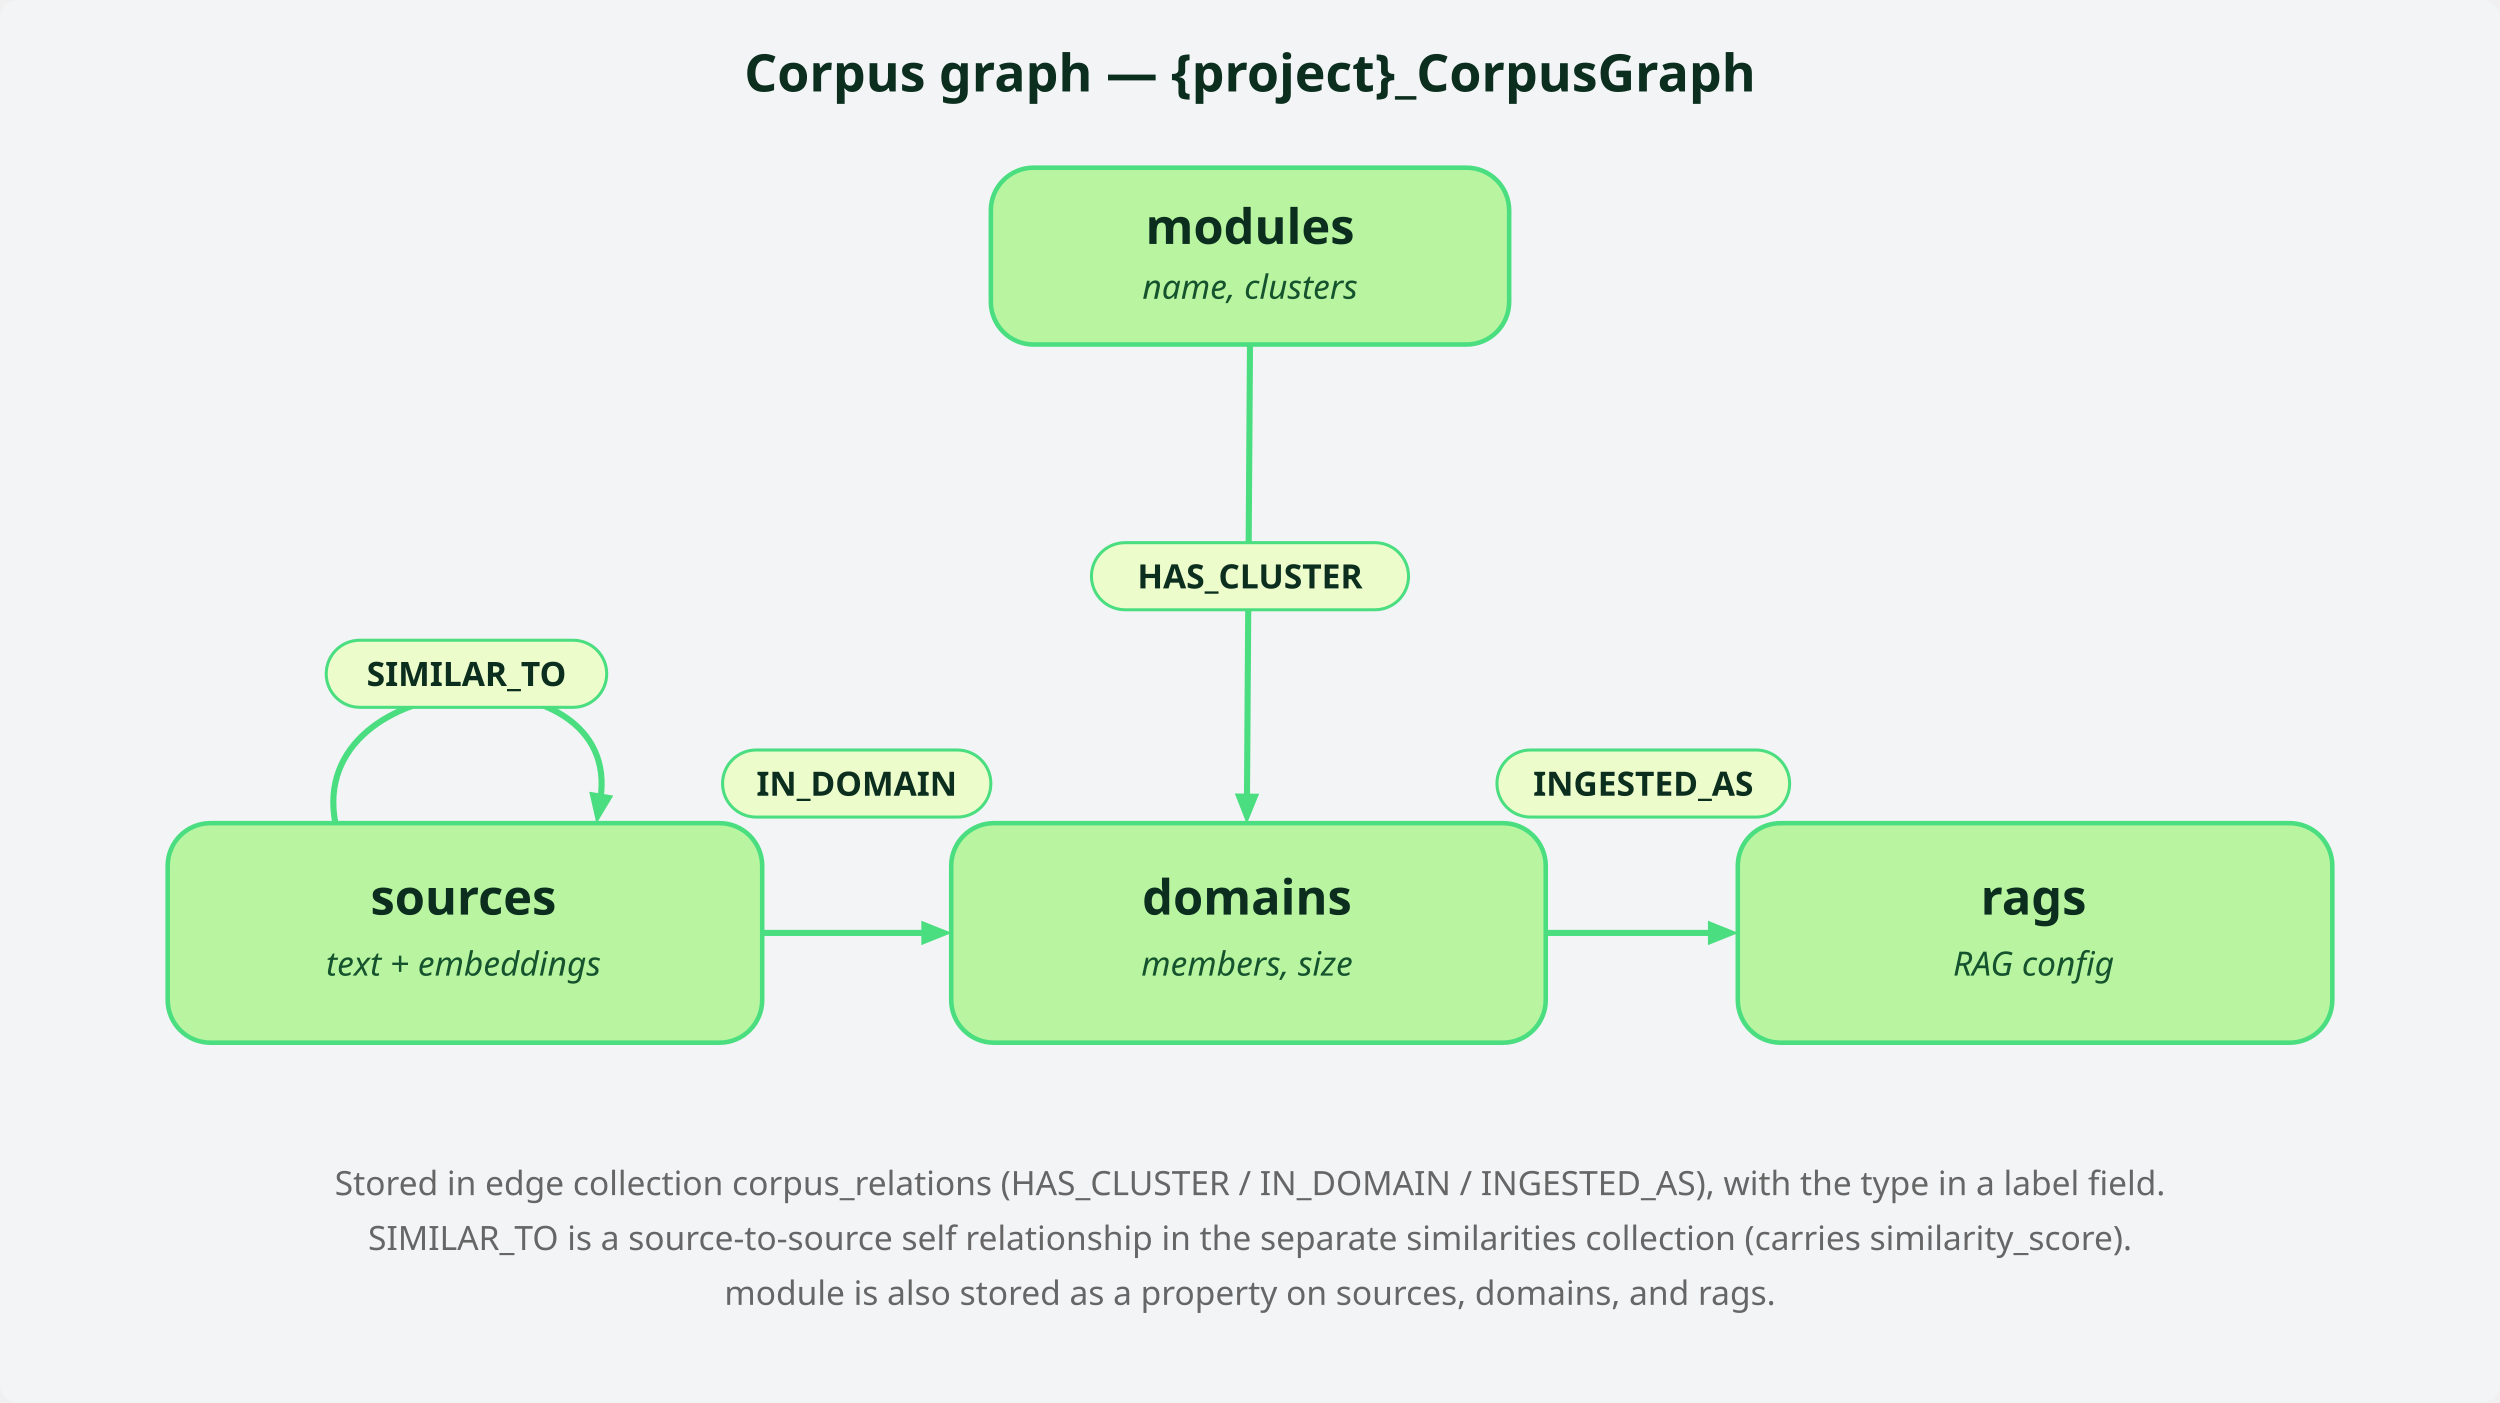
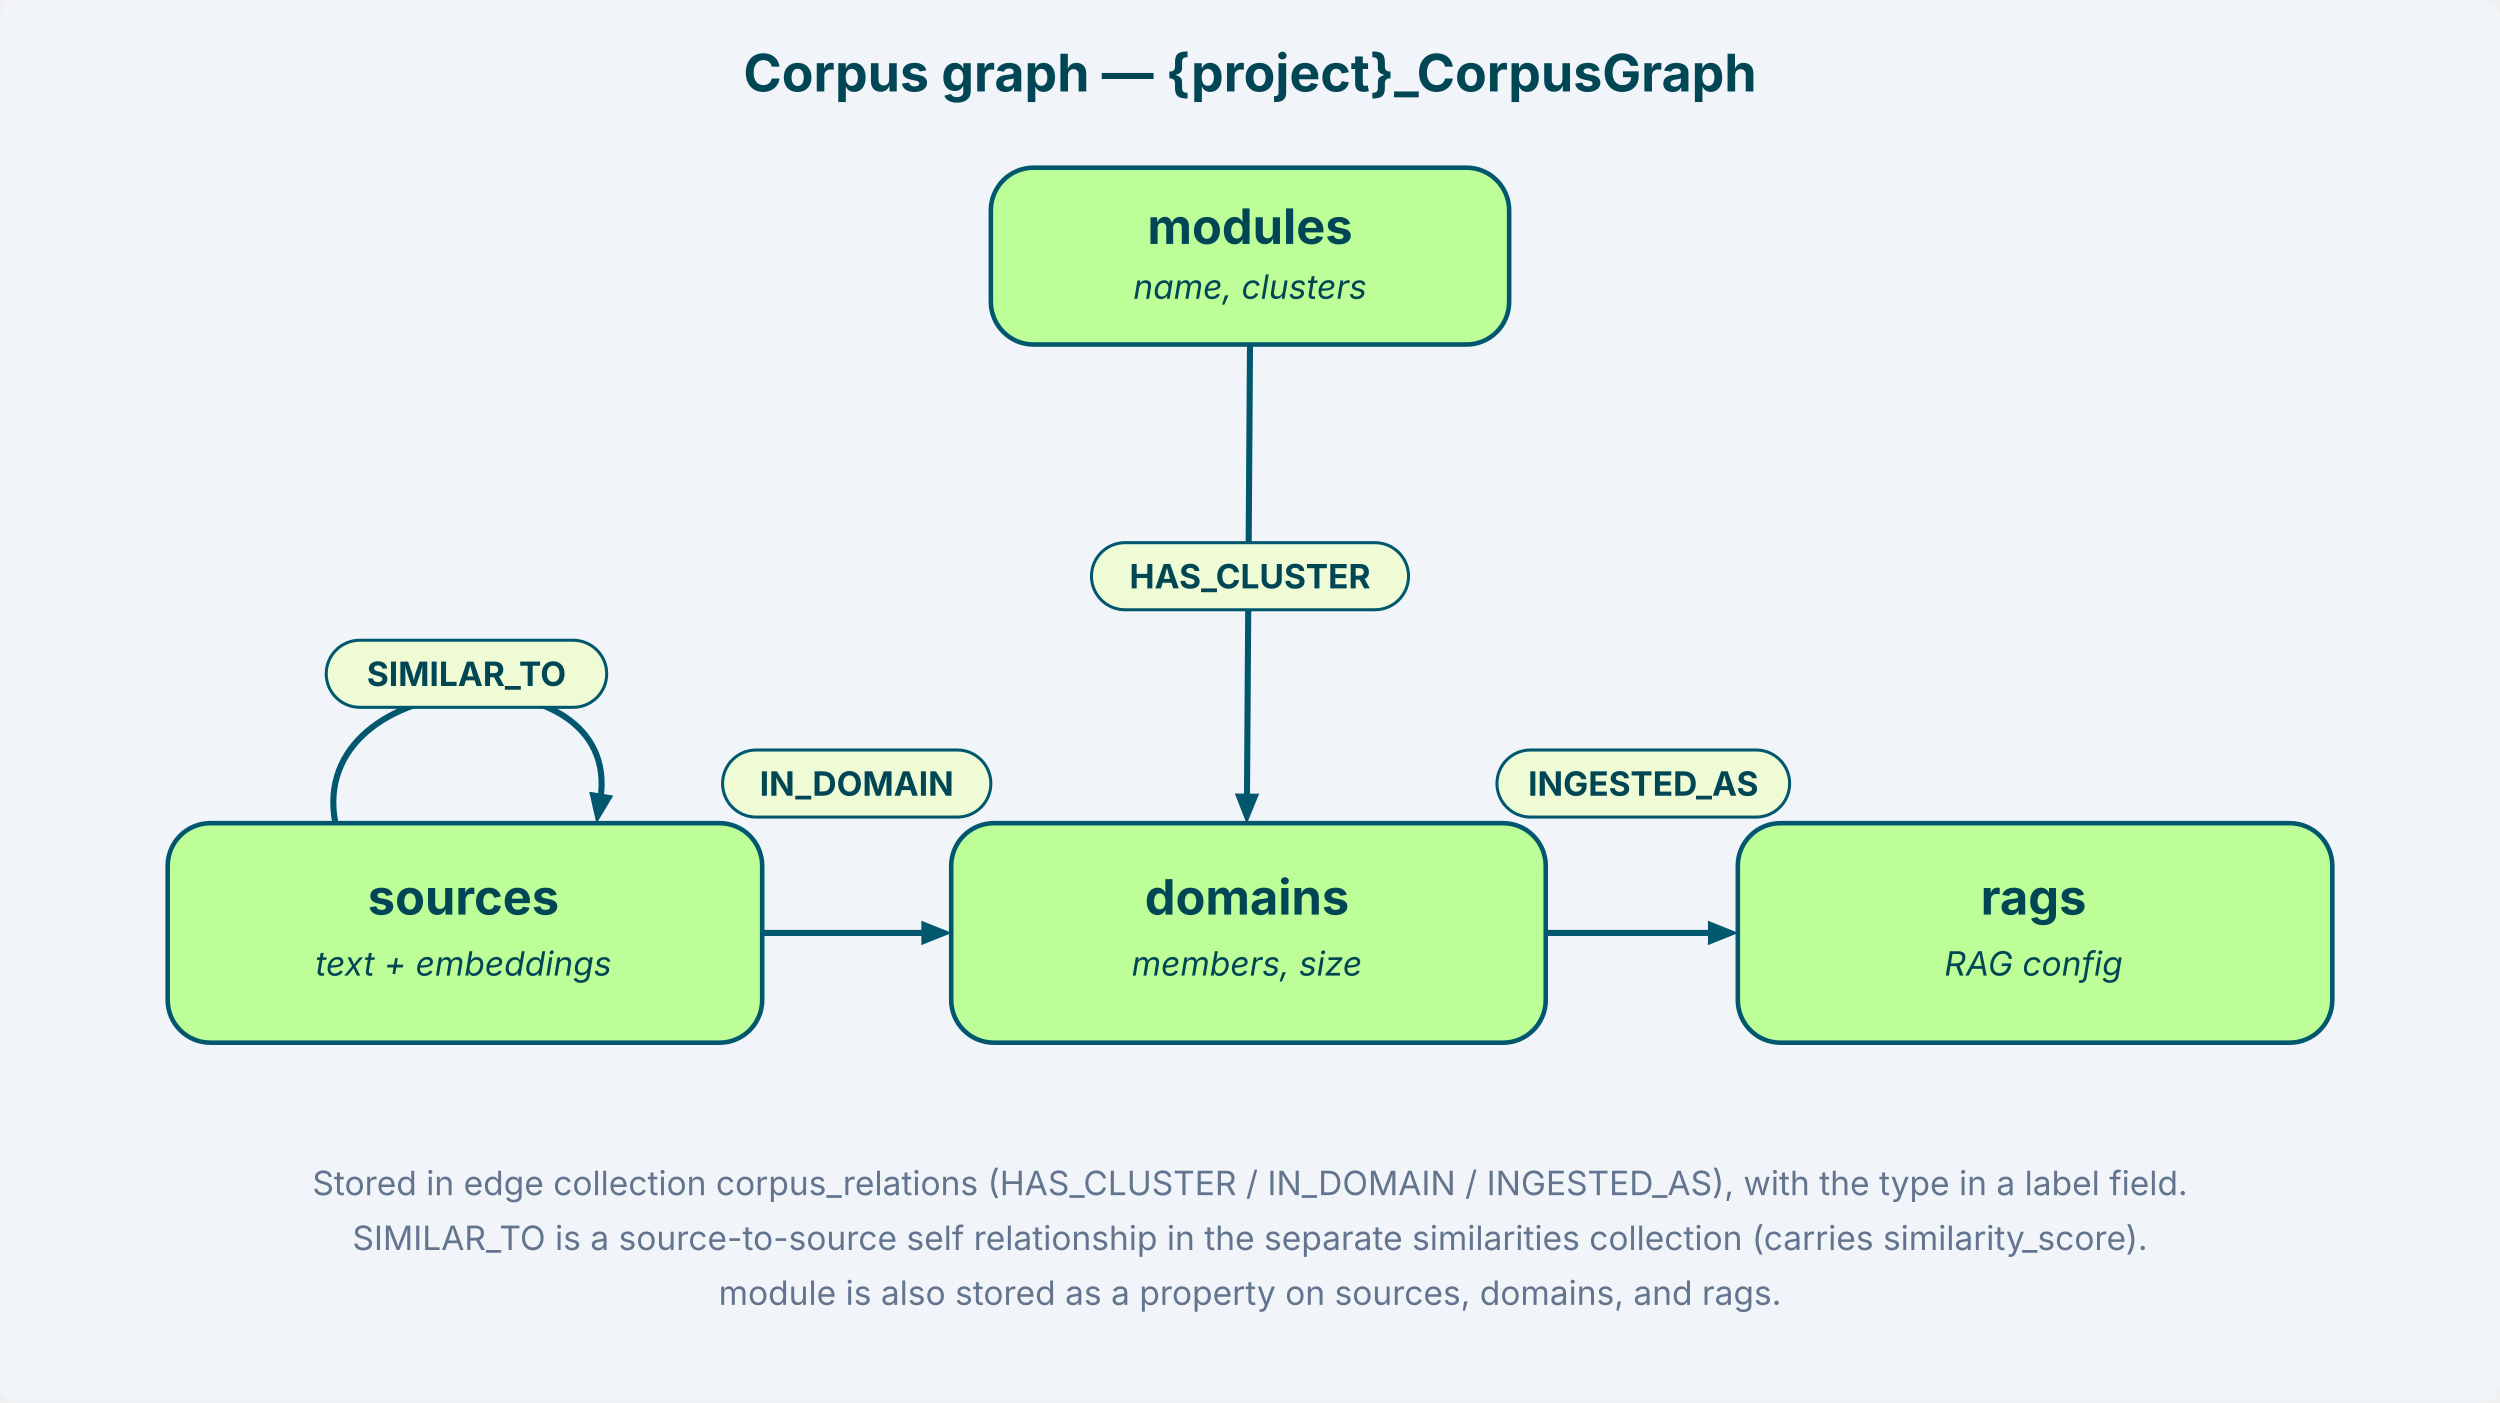
<svg xmlns="http://www.w3.org/2000/svg" viewBox="0 0 820 460" width="820" height="460">
  <style>
-     .agcorp text { font-family: sans-serif; }
-     .agcorp .vtx { fill: #b9f5a0; stroke: #4ade80; stroke-width: 1.5; }
-     .agcorp .card:hover .vtx { fill: #ffffff; stroke: #22c55e; }
-     .agcorp .vtitle { font-size: 16px; font-weight: bold; fill: #0b2e1e; }
-     .agcorp .vsub { font-size: 11px; font-style: italic; fill: #14532d; }
-     .agcorp .elabel { font-size: 11px; font-weight: bold; fill: #0b2e1e; }
-     .agcorp .ebadge { fill: #ecfccb; stroke: #4ade80; stroke-width: 1; }
-     .agcorp .note { font-size: 11px; fill: #666; }
+     .agcorp text { font-family: Inter, -apple-system, BlinkMacSystemFont, 'Segoe UI', Helvetica, Arial, sans-serif; }
+     .agcorp .vtx { fill: #befe99; stroke: #00576e; stroke-width: 1.5; }
+     .agcorp .card:hover .vtx { fill: #ffffff; stroke: #00576e; }
+     .agcorp .vtitle { font-size: 16px; font-weight: bold; fill: #014654; }
+     .agcorp .vsub { font-size: 11px; font-style: italic; fill: #014654; }
+     .agcorp .elabel { font-size: 11px; font-weight: bold; fill: #014654; }
+     .agcorp .ebadge { fill: #eefbd5; stroke: #00576e; stroke-width: 1; }
+     .agcorp .note { font-size: 11px; fill: #62748e; }
  </style>
  <defs>
    <marker id="agc-arrow" markerWidth="10" markerHeight="8" refX="2" refY="4" orient="auto" markerUnits="userSpaceOnUse">
-       <polygon points="0 0,10 4,0 8" fill="#4ade80" />
+       <polygon points="0 0,10 4,0 8" fill="#00576e" />
    </marker>
  </defs>
  <g class="agcorp">
-     <rect width="820" height="460" fill="#f3f4f6" rx="6" />
-     <text x="410" y="30" text-anchor="middle" font-size="17" font-weight="bold" fill="#0b2e1e">Corpus graph — {project}_CorpusGraph</text>
+     <rect width="820" height="460" fill="#f1f5f9" rx="6" />
+     <text x="410" y="30" text-anchor="middle" font-size="17" font-weight="bold" fill="#014654">Corpus graph — {project}_CorpusGraph</text>
    <g class="card">
      <rect class="vtx" x="325" y="55" width="170" height="58" rx="14" />
      <text class="vtitle" x="410" y="80" text-anchor="middle">modules</text>
      <text class="vsub" x="410" y="98" text-anchor="middle">name, clusters</text>
    </g>
    <g class="card">
      <rect class="vtx" x="55" y="270" width="195" height="72" rx="14" />
      <text class="vtitle" x="152" y="300" text-anchor="middle">sources</text>
      <text class="vsub" x="152" y="320" text-anchor="middle">text + embeddings</text>
    </g>
    <g class="card">
      <rect class="vtx" x="312" y="270" width="195" height="72" rx="14" />
      <text class="vtitle" x="409" y="300" text-anchor="middle">domains</text>
      <text class="vsub" x="409" y="320" text-anchor="middle">members, size</text>
    </g>
    <g class="card">
      <rect class="vtx" x="570" y="270" width="195" height="72" rx="14" />
      <text class="vtitle" x="667" y="300" text-anchor="middle">rags</text>
      <text class="vsub" x="667" y="320" text-anchor="middle">RAG config</text>
    </g>
-     <path d="M 410 113 L 409 262.3" stroke="#4ade80" stroke-width="2" fill="none" marker-end="url(#agc-arrow)" />
+     <path d="M 410 113 L 409 262.3" stroke="#00576e" stroke-width="2" fill="none" marker-end="url(#agc-arrow)" />
    <rect class="ebadge" x="358" y="178" width="104" height="22" rx="11" />
    <text class="elabel" x="410" y="193" text-anchor="middle">HAS_CLUSTER</text>
-     <path d="M 250 306 L 304.2 306" stroke="#4ade80" stroke-width="2" fill="none" marker-end="url(#agc-arrow)" />
+     <path d="M 250 306 L 304.2 306" stroke="#00576e" stroke-width="2" fill="none" marker-end="url(#agc-arrow)" />
    <rect class="ebadge" x="237" y="246" width="88" height="22" rx="11" />
    <text class="elabel" x="281" y="261" text-anchor="middle">IN_DOMAIN</text>
-     <path d="M 507 306 L 562.2 306" stroke="#4ade80" stroke-width="2" fill="none" marker-end="url(#agc-arrow)" />
+     <path d="M 507 306 L 562.2 306" stroke="#00576e" stroke-width="2" fill="none" marker-end="url(#agc-arrow)" />
    <rect class="ebadge" x="491" y="246" width="96" height="22" rx="11" />
    <text class="elabel" x="539" y="261" text-anchor="middle">INGESTED_AS</text>
-     <path d="M 110 270 C 100 218, 204.9 212.3, 196.9 262.3" stroke="#4ade80" stroke-width="2" fill="none" marker-end="url(#agc-arrow)" />
+     <path d="M 110 270 C 100 218, 204.9 212.3, 196.9 262.3" stroke="#00576e" stroke-width="2" fill="none" marker-end="url(#agc-arrow)" />
    <rect class="ebadge" x="107" y="210" width="92" height="22" rx="11" />
    <text class="elabel" x="153" y="225" text-anchor="middle">SIMILAR_TO</text>
    <text class="note" x="410" y="392" text-anchor="middle">Stored in edge collection corpus_relations (HAS_CLUSTER / IN_DOMAIN / INGESTED_AS), with the type in a label field.</text>
    <text class="note" x="410" y="410" text-anchor="middle">SIMILAR_TO is a source-to-source self relationship in the separate similarities collection (carries similarity_score).</text>
    <text class="note" x="410" y="428" text-anchor="middle">module is also stored as a property on sources, domains, and rags.</text>
  </g>
</svg>
